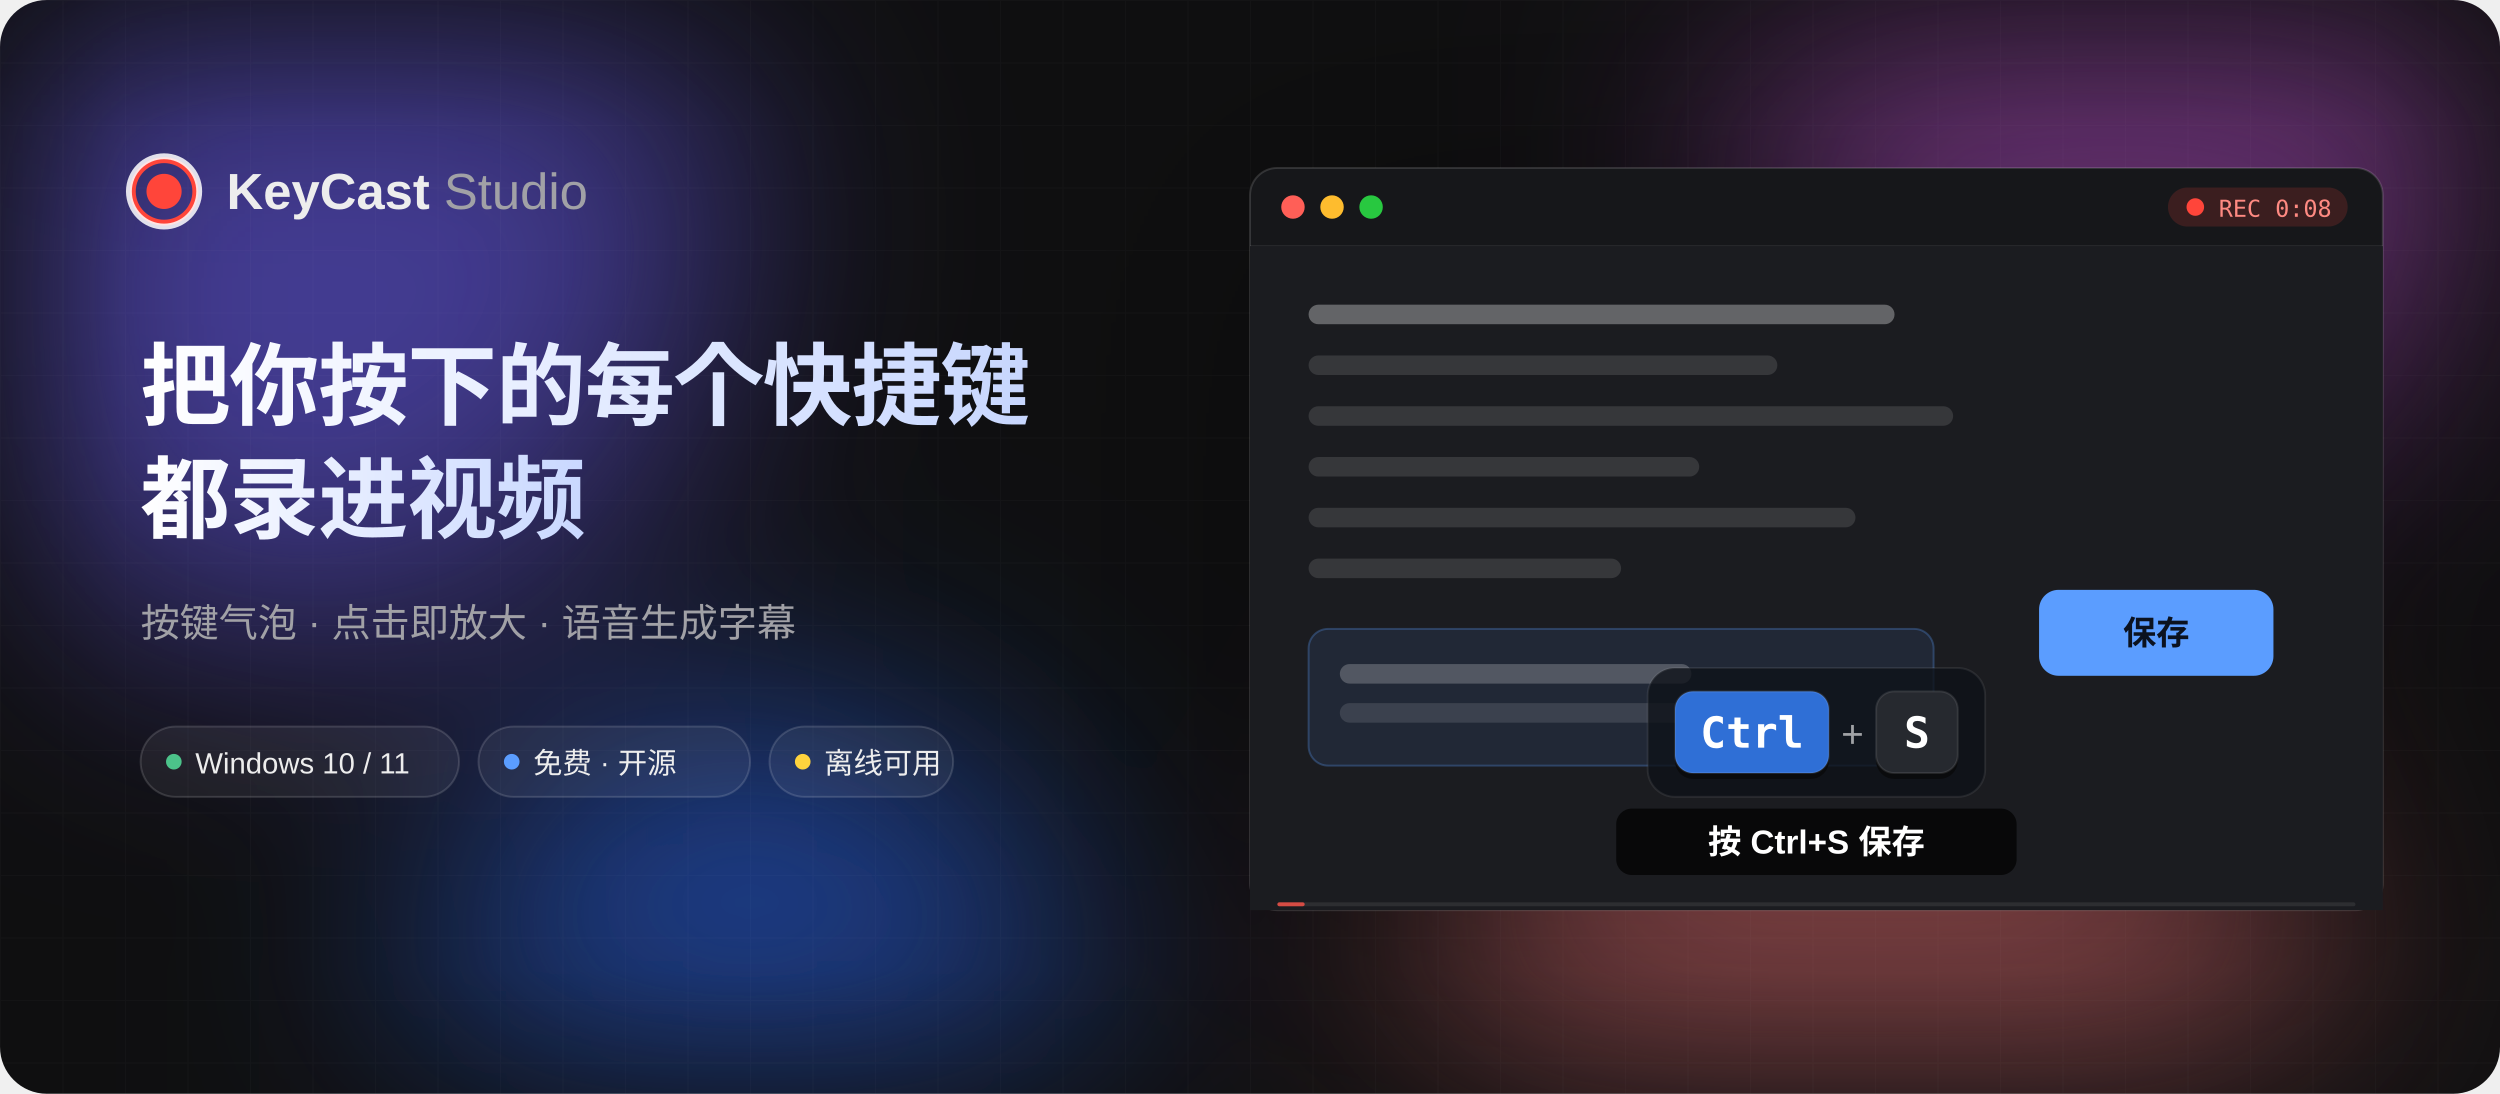
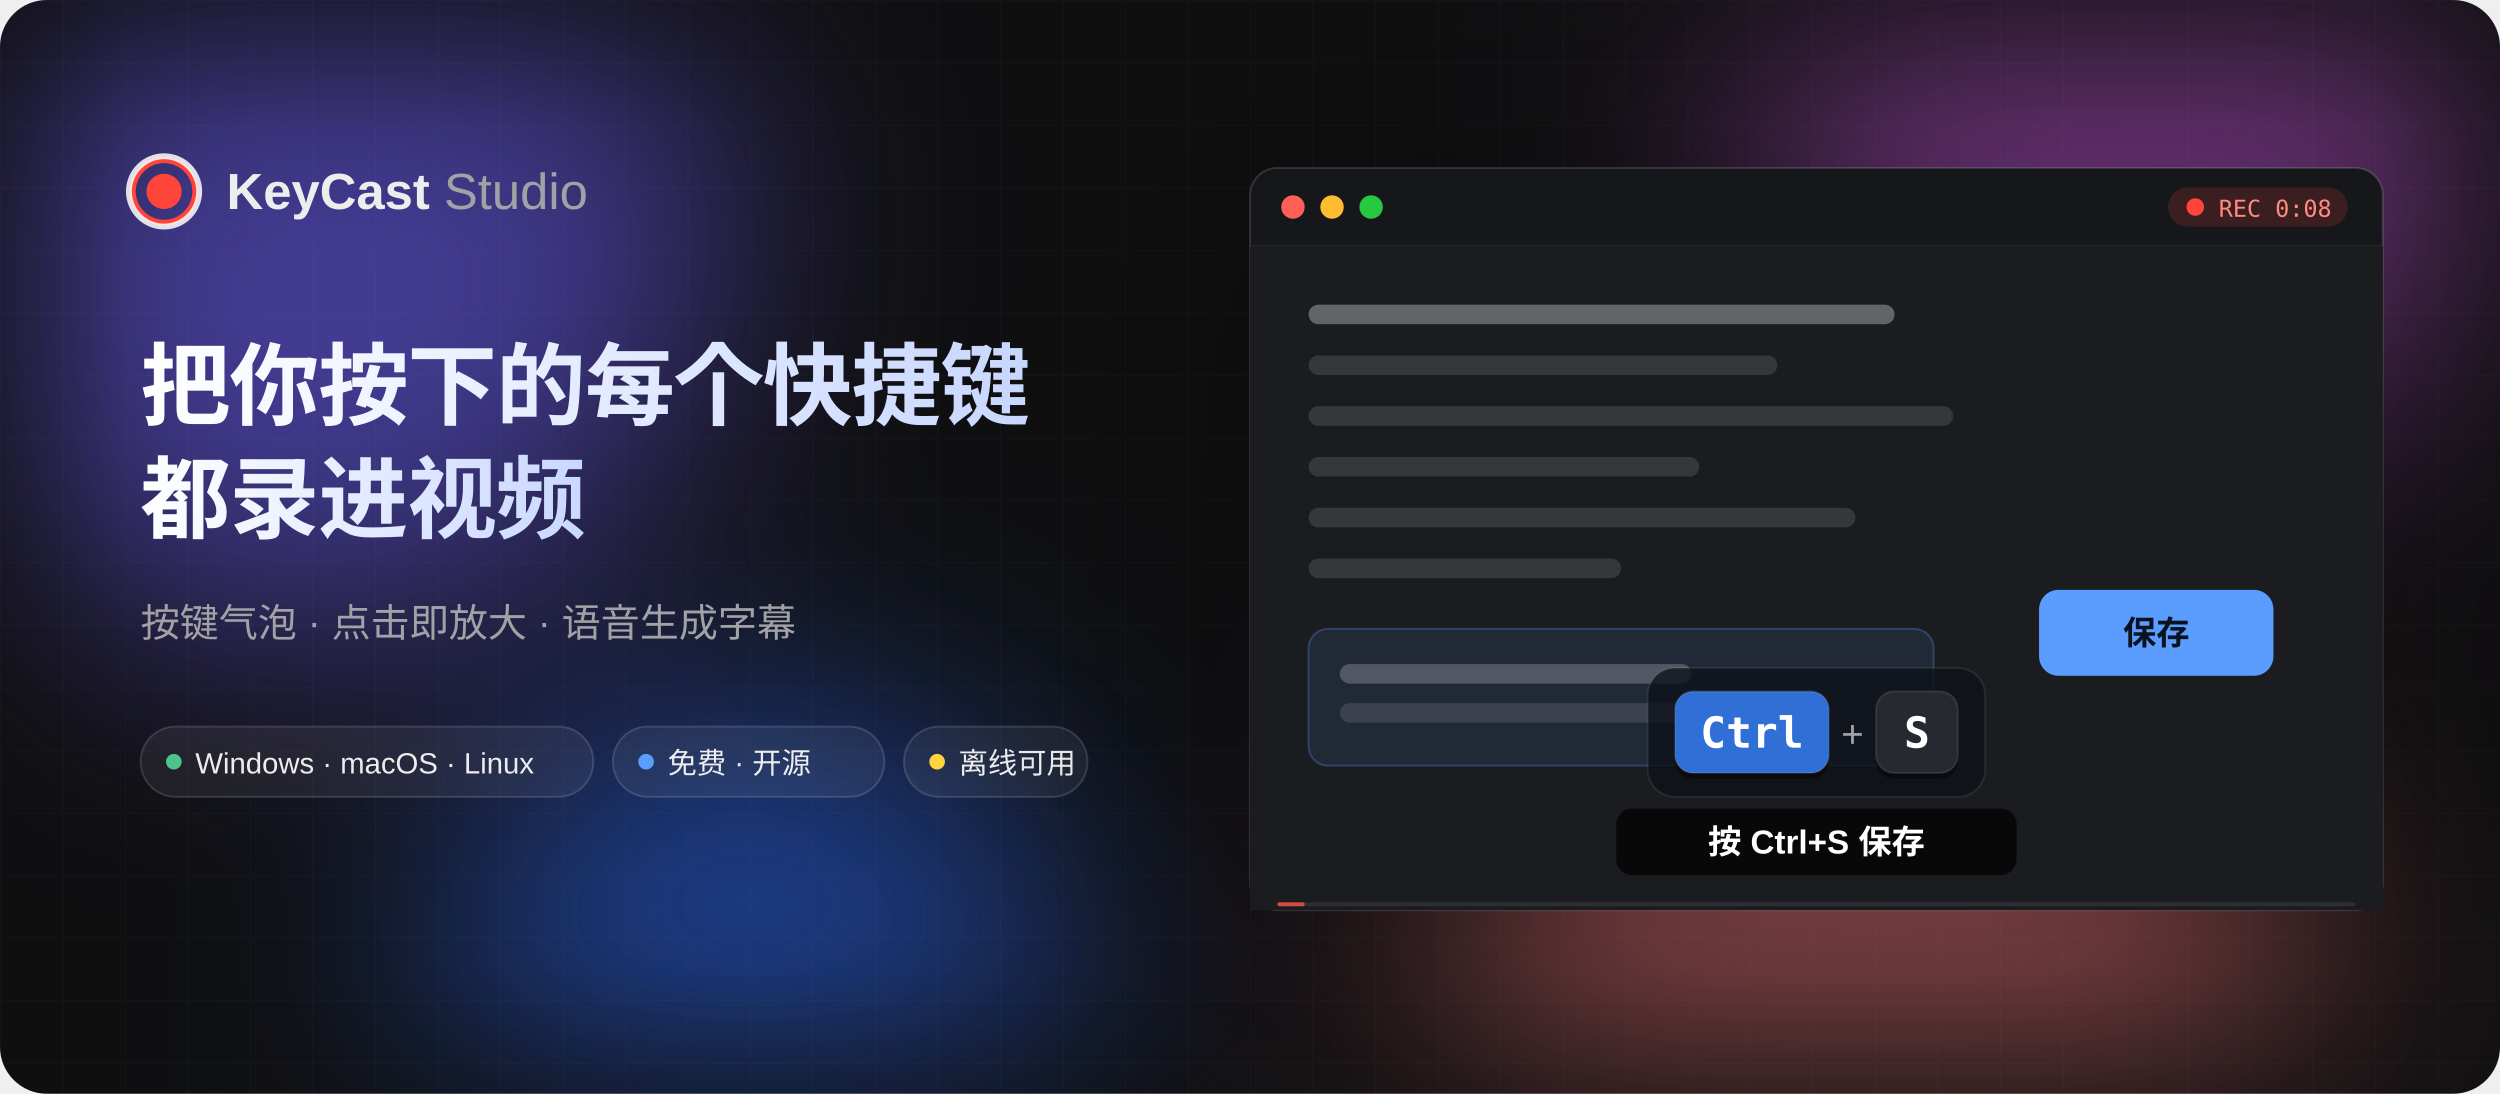
<svg xmlns="http://www.w3.org/2000/svg" width="1280" height="560" viewBox="0 0 1280 560" role="img" aria-label="KeyCast Studio — 把你按下的每个快捷键 都录进视频">
  <style>
text{font-family:'Segoe UI Variable Display','Segoe UI',-apple-system,BlinkMacSystemFont,'Helvetica Neue',Arial,'Malgun Gothic','Apple SD Gothic Neo','Noto Sans CJK KR','Hiragino Sans','Microsoft YaHei',sans-serif}
.mono{font-family:'Cascadia Mono',Consolas,'SF Mono',Menlo,monospace}
*{transform-box:view-box}

.blob{animation:drift 18s ease-in-out infinite alternate}
.b1{animation-duration:22s;animation-delay:-6s}.b2{animation-duration:26s;animation-delay:-11s}.b3{animation-duration:20s;animation-delay:-3s}
@keyframes drift{0%{transform:translate(0,0)}50%{transform:translate(40px,-30px)}100%{transform:translate(-30px,25px)}}
.zoom{transform-origin:1104px 324px;animation:zoom 8s cubic-bezier(0.22,1,0.36,1) infinite}
@keyframes zoom{0%,27%{transform:scale(1)}40%,64%{transform:scale(1.55)}80%,100%{transform:scale(1)}}
.cur{animation:cur 8s cubic-bezier(0.22,1,0.36,1) infinite}
@keyframes cur{0%{transform:translate(760px,416px)}20%,72%{transform:translate(1104px,324px)}90%,100%{transform:translate(760px,416px)}}
.press{transform-origin:1104px 324px;animation:press 8s infinite}
@keyframes press{0%,24%{transform:scale(1)}25.5%{transform:scale(0.78)}28%,100%{transform:scale(1)}}
.rip{transform-origin:1104px 324px;animation:rip 8s cubic-bezier(0.22,1,0.36,1) infinite;opacity:0}
.rip2{animation-delay:0.18s}
@keyframes rip{0%,24.9%{transform:scale(0.2);opacity:0}25%{transform:scale(0.2);opacity:0.95}34%,100%{transform:scale(1.6);opacity:0}}
.btn{animation:btn 8s infinite}
@keyframes btn{0%,24%{fill:#5b9dff}26%,60%{fill:#7db2ff}70%,100%{fill:#5b9dff}}
.bubble{transform-origin:930px 374px;animation:bubble 8s cubic-bezier(0.22,1,0.36,1) infinite}
@keyframes bubble{0%,25%{opacity:0;transform:translateY(14px) scale(0.86)}30%,70%{opacity:1;transform:translateY(0) scale(1)}76%,100%{opacity:0;transform:translateY(-6px) scale(0.96)}}
.subs{animation:subs 8s infinite}
@keyframes subs{0%,28%{opacity:0}31%,84%{opacity:1}88%,100%{opacity:0}}
.w{fill:#ffffff;animation:word 8s infinite}
.w0{animation-name:word0}@keyframes word0{0%,32%{fill:#ffffff}33%,100%{fill:#ffd33d}}
.w1{animation-name:word1}@keyframes word1{0%,41%{fill:#ffffff}42%,100%{fill:#ffd33d}}
.w2{animation-name:word2}@keyframes word2{0%,50%{fill:#ffffff}51%,100%{fill:#ffd33d}}
.rec{animation:rec 1.6s ease-in-out infinite}
@keyframes rec{0%,100%{opacity:1}50%{opacity:0.35}}
.ring{transform-origin:84px 98px;animation:ring 2.4s ease-out infinite}
@keyframes ring{0%{transform:scale(0.6);opacity:0.7}100%{transform:scale(1.9);opacity:0}}
.in{animation:in 1s cubic-bezier(0.22,1,0.36,1) both}
.in1{animation-delay:0.1s}.in2{animation-delay:0.22s}.in3{animation-delay:0.34s}.in4{animation-delay:0.46s}
@keyframes in{from{opacity:0;transform:translateY(14px)}to{opacity:1;transform:none}}
.win{animation:win 1.2s cubic-bezier(0.22,1,0.36,1) 0.2s both}
@keyframes win{from{opacity:0;transform:translateY(24px) scale(0.97)}to{opacity:1;transform:none}}
.scan{animation:scan 8s linear infinite}
@keyframes scan{from{transform:translateX(0)}to{transform:translateX(552px)}}
@media (prefers-reduced-motion: reduce){*{animation:none!important}}
</style>
  <rect width="1280" height="560" rx="24" fill="#0f0f10" />
  <clipPath id="hc">
    <rect width="1280" height="560" rx="24" />
  </clipPath>
  <g clip-path="url(#hc)">
    <defs>
      <filter id="hb" x="-50%" y="-50%" width="200%" height="200%">
        <feGaussianBlur stdDeviation="67" />
      </filter>
    </defs>
    <g filter="url(#hb)" opacity="0.55">
      <circle class="blob b0" cx="153.6" cy="112" r="212.8" fill="#6d5efc" />
      <circle class="blob b1" cx="1088" cy="56" r="190.4" fill="#c254d8" />
      <circle class="blob b2" cx="960" cy="532" r="224" fill="#f7797d" />
      <circle class="blob b3" cx="384" cy="532" r="168" fill="#2b6bff" />
    </g>
    <rect width="1280" height="560" fill="url(#grid)" opacity="0.5" />
  </g>
  <defs>
    <pattern id="grid" width="32" height="32" patternUnits="userSpaceOnUse">
      <path d="M32 0H0V32" fill="none" stroke="rgba(255,255,255,0.04)" />
    </pattern>
    <linearGradient id="tg" x1="0" x2="1">
      <stop offset="0" stop-color="#ffffff" />
      <stop offset="1" stop-color="#c9d8ff" />
    </linearGradient>
    <clipPath id="wc">
      <rect x="640" y="126" width="580" height="340" rx="0" />
    </clipPath>
  </defs>
  <g class="in in0">
    <circle class="ring" cx="84" cy="98" r="16" fill="none" stroke="#ff453a" stroke-width="3" />
    <circle cx="84" cy="98" r="18" fill="none" stroke="rgba(255,255,255,0.85)" stroke-width="3" />
    <circle class="rec" cx="84" cy="98" r="9" fill="#ff453a" />
    <text x="116" y="107" font-size="26" font-weight="700" fill="#ededed">KeyCast <tspan fill="#a1a1a6" font-weight="400">Studio</tspan>
    </text>
  </g>
  <g class="in in1">
    <text x="72" y="214" font-size="46" font-weight="750" fill="url(#tg)" letter-spacing="-0.5">把你按下的每个快捷键</text>
  </g>
  <g class="in in2">
    <text x="72" y="271.96" font-size="46" font-weight="750" fill="url(#tg)" letter-spacing="-0.5">都录进视频</text>
  </g>
  <g class="in in3">
    <text x="72" y="326" font-size="20" fill="#a1a1a6">按键气泡 · 点击即放大 · 语音生成字幕</text>
  </g>
  <g class="in in4">
-     <rect x="72" y="372" width="163" height="36" rx="18" fill="rgba(255,255,255,0.06)" stroke="rgba(255,255,255,0.14)" />
+     <rect x="72" y="372" width="231.8" height="36" rx="18" fill="rgba(255,255,255,0.06)" stroke="rgba(255,255,255,0.14)" />
    <circle cx="89" cy="390" r="4" fill="#4cc38a" />
-     <text x="100" y="396" font-size="15" fill="#ededed">Windows 10 / 11</text>
-     <rect x="245" y="372" width="139" height="36" rx="18" fill="rgba(255,255,255,0.06)" stroke="rgba(255,255,255,0.14)" />
-     <circle cx="262" cy="390" r="4" fill="#5b9dff" />
-     <text x="273" y="396" font-size="15" fill="#ededed">免费 · 开源</text>
-     <rect x="394" y="372" width="94" height="36" rx="18" fill="rgba(255,255,255,0.06)" stroke="rgba(255,255,255,0.14)" />
-     <circle cx="411" cy="390" r="4" fill="#ffd33d" />
-     <text x="422" y="396" font-size="15" fill="#ededed">离线可用</text>
+     <text x="100" y="396" font-size="15" fill="#ededed">Windows · macOS · Linux</text>
+     <rect x="313.8" y="372" width="139" height="36" rx="18" fill="rgba(255,255,255,0.06)" stroke="rgba(255,255,255,0.14)" />
+     <circle cx="330.8" cy="390" r="4" fill="#5b9dff" />
+     <text x="341.8" y="396" font-size="15" fill="#ededed">免费 · 开源</text>
+     <rect x="462.8" y="372" width="94" height="36" rx="18" fill="rgba(255,255,255,0.06)" stroke="rgba(255,255,255,0.14)" />
+     <circle cx="479.8" cy="390" r="4" fill="#ffd33d" />
+     <text x="490.8" y="396" font-size="15" fill="#ededed">离线可用</text>
  </g>
  <g class="win">
    <rect x="638" y="96" width="584" height="380" rx="16" fill="rgba(0,0,0,0.45)" filter="url(#hb)" opacity="0.6" />
    <rect x="640" y="86" width="580" height="380" rx="14" fill="#16171a" stroke="rgba(255,255,255,0.14)" />
    <circle cx="662" cy="106" r="6" fill="#ff5f57" />
    <circle cx="682" cy="106" r="6" fill="#febc2e" />
    <circle cx="702" cy="106" r="6" fill="#28c840" />
    <rect x="1110" y="96" width="92" height="20" rx="10" fill="rgba(255,69,58,0.16)" />
    <circle class="rec" cx="1124" cy="106" r="4.5" fill="#ff453a" />
    <text x="1136" y="111" font-size="12" fill="#ff8a82" class="mono">REC 0:08</text>
    <line x1="640" y1="126" x2="1220" y2="126" stroke="rgba(255,255,255,0.08)" />
    <g clip-path="url(#wc)">
      <g class="zoom">
        <rect x="640" y="126" width="580" height="340" fill="#1b1c20" />
        <rect x="670" y="156" width="300" height="10" rx="5" fill="rgba(255,255,255,0.32)" />
        <rect x="670" y="182" width="240" height="10" rx="5" fill="rgba(255,255,255,0.12)" />
        <rect x="670" y="208" width="330" height="10" rx="5" fill="rgba(255,255,255,0.12)" />
        <rect x="670" y="234" width="200" height="10" rx="5" fill="rgba(255,255,255,0.12)" />
        <rect x="670" y="260" width="280" height="10" rx="5" fill="rgba(255,255,255,0.12)" />
        <rect x="670" y="286" width="160" height="10" rx="5" fill="rgba(255,255,255,0.12)" />
        <rect x="670" y="322" width="320" height="70" rx="10" fill="rgba(91,157,255,0.10)" stroke="rgba(91,157,255,0.28)" />
        <rect x="686" y="340" width="180" height="10" rx="5" fill="rgba(255,255,255,0.22)" />
        <rect x="686" y="360" width="240" height="10" rx="5" fill="rgba(255,255,255,0.12)" />
        <g class="press">
          <rect class="btn" x="1044" y="302" width="120" height="44" rx="10" fill="#5b9dff" />
          <text x="1104" y="330" text-anchor="middle" font-size="17" font-weight="650" fill="#0b1220">保存</text>
        </g>
        <circle class="rip" cx="1104" cy="324" r="34" fill="rgba(255,211,61,0.25)" stroke="#ffd33d" stroke-width="3.5" />
        <circle class="rip rip2" cx="1104" cy="324" r="34" fill="none" stroke="#ffd33d" stroke-width="2" />
        <g class="cur">
          <g transform="scale(1.7)">
            <path d="M0 0 L0 17.2 L4.4 13.4 L7.3 20 L10 18.8 L7.1 12.4 L12.6 12.4 Z" fill="#111" stroke="#fff" stroke-width="1.4" stroke-linejoin="round" />
          </g>
        </g>
      </g>
    </g>
    <g class="bubble">
      <rect x="843.62" y="342" width="172.76" height="66" rx="14" fill="rgba(13,17,23,0.78)" stroke="rgba(255,255,255,0.08)" />
      <g transform="translate(857.62,354)">
        <g>
          <rect x="0" y="3" width="78.76" height="41.8" rx="9.24" fill="#0a0b0d" />
          <rect x="0" y="0" width="78.76" height="41.8" rx="9.24" fill="#2f6fd6" stroke="rgba(255,255,255,0.10)" />
          <text x="39.38" y="28.82" text-anchor="middle" font-size="22" font-weight="650" fill="#ffffff" class="mono">Ctrl</text>
        </g>
        <text x="90.86" y="28.6" text-anchor="middle" font-size="19.8" fill="rgba(255,255,255,0.6)">+</text>
        <g>
          <rect x="102.96" y="3" width="41.8" height="41.8" rx="9.24" fill="#0a0b0d" />
          <rect x="102.96" y="0" width="41.8" height="41.8" rx="9.24" fill="#26292f" stroke="rgba(255,255,255,0.10)" />
          <text x="123.86" y="28.82" text-anchor="middle" font-size="22" font-weight="650" fill="#ffffff" class="mono">S</text>
        </g>
      </g>
    </g>
    <g class="subs">
      <rect x="827.5" y="414" width="205" height="34" rx="8" fill="rgba(0,0,0,0.72)" />
      <text x="930" y="437" text-anchor="middle" font-size="17" font-weight="650">
        <tspan class="w w0">按</tspan>
        <tspan class="w w1">Ctrl+S</tspan>
        <tspan class="w w2">保存</tspan>
      </text>
    </g>
    <rect class="scan" x="654" y="462" width="14" height="2" rx="1" fill="#ff453a" opacity="0.8" />
    <rect x="654" y="462" width="552" height="2" rx="1" fill="rgba(255,255,255,0.08)" />
  </g>
</svg>
